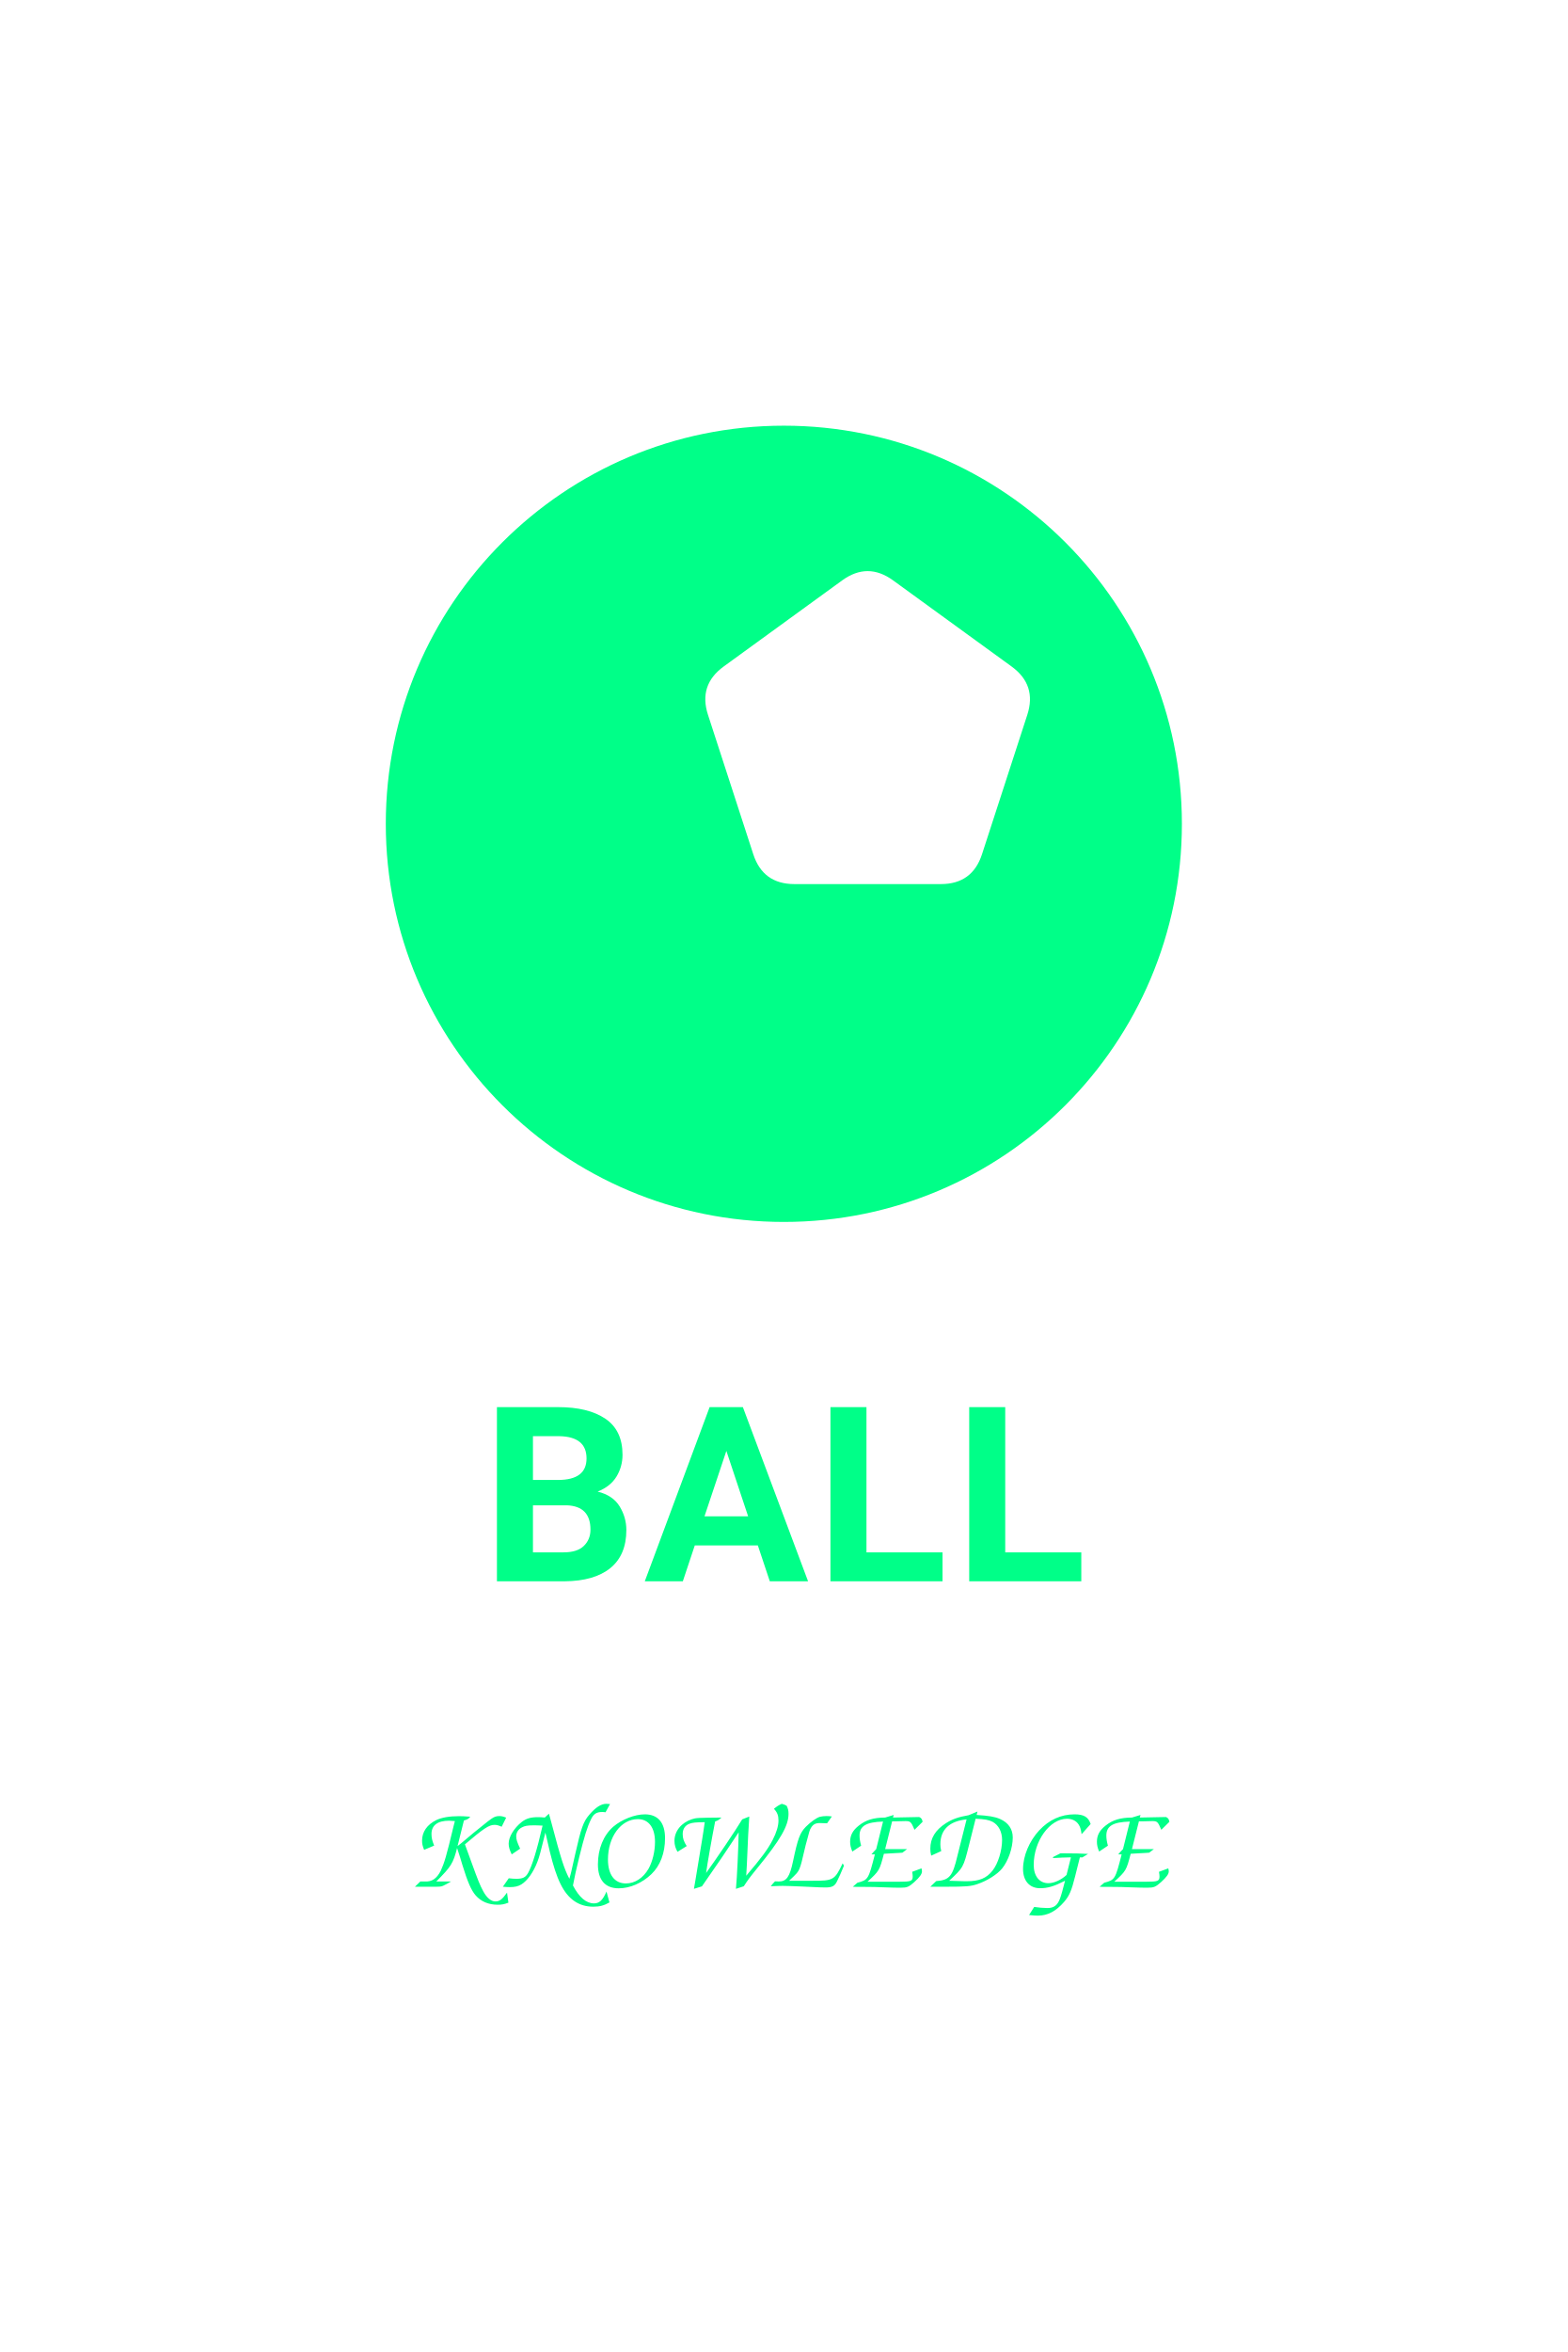
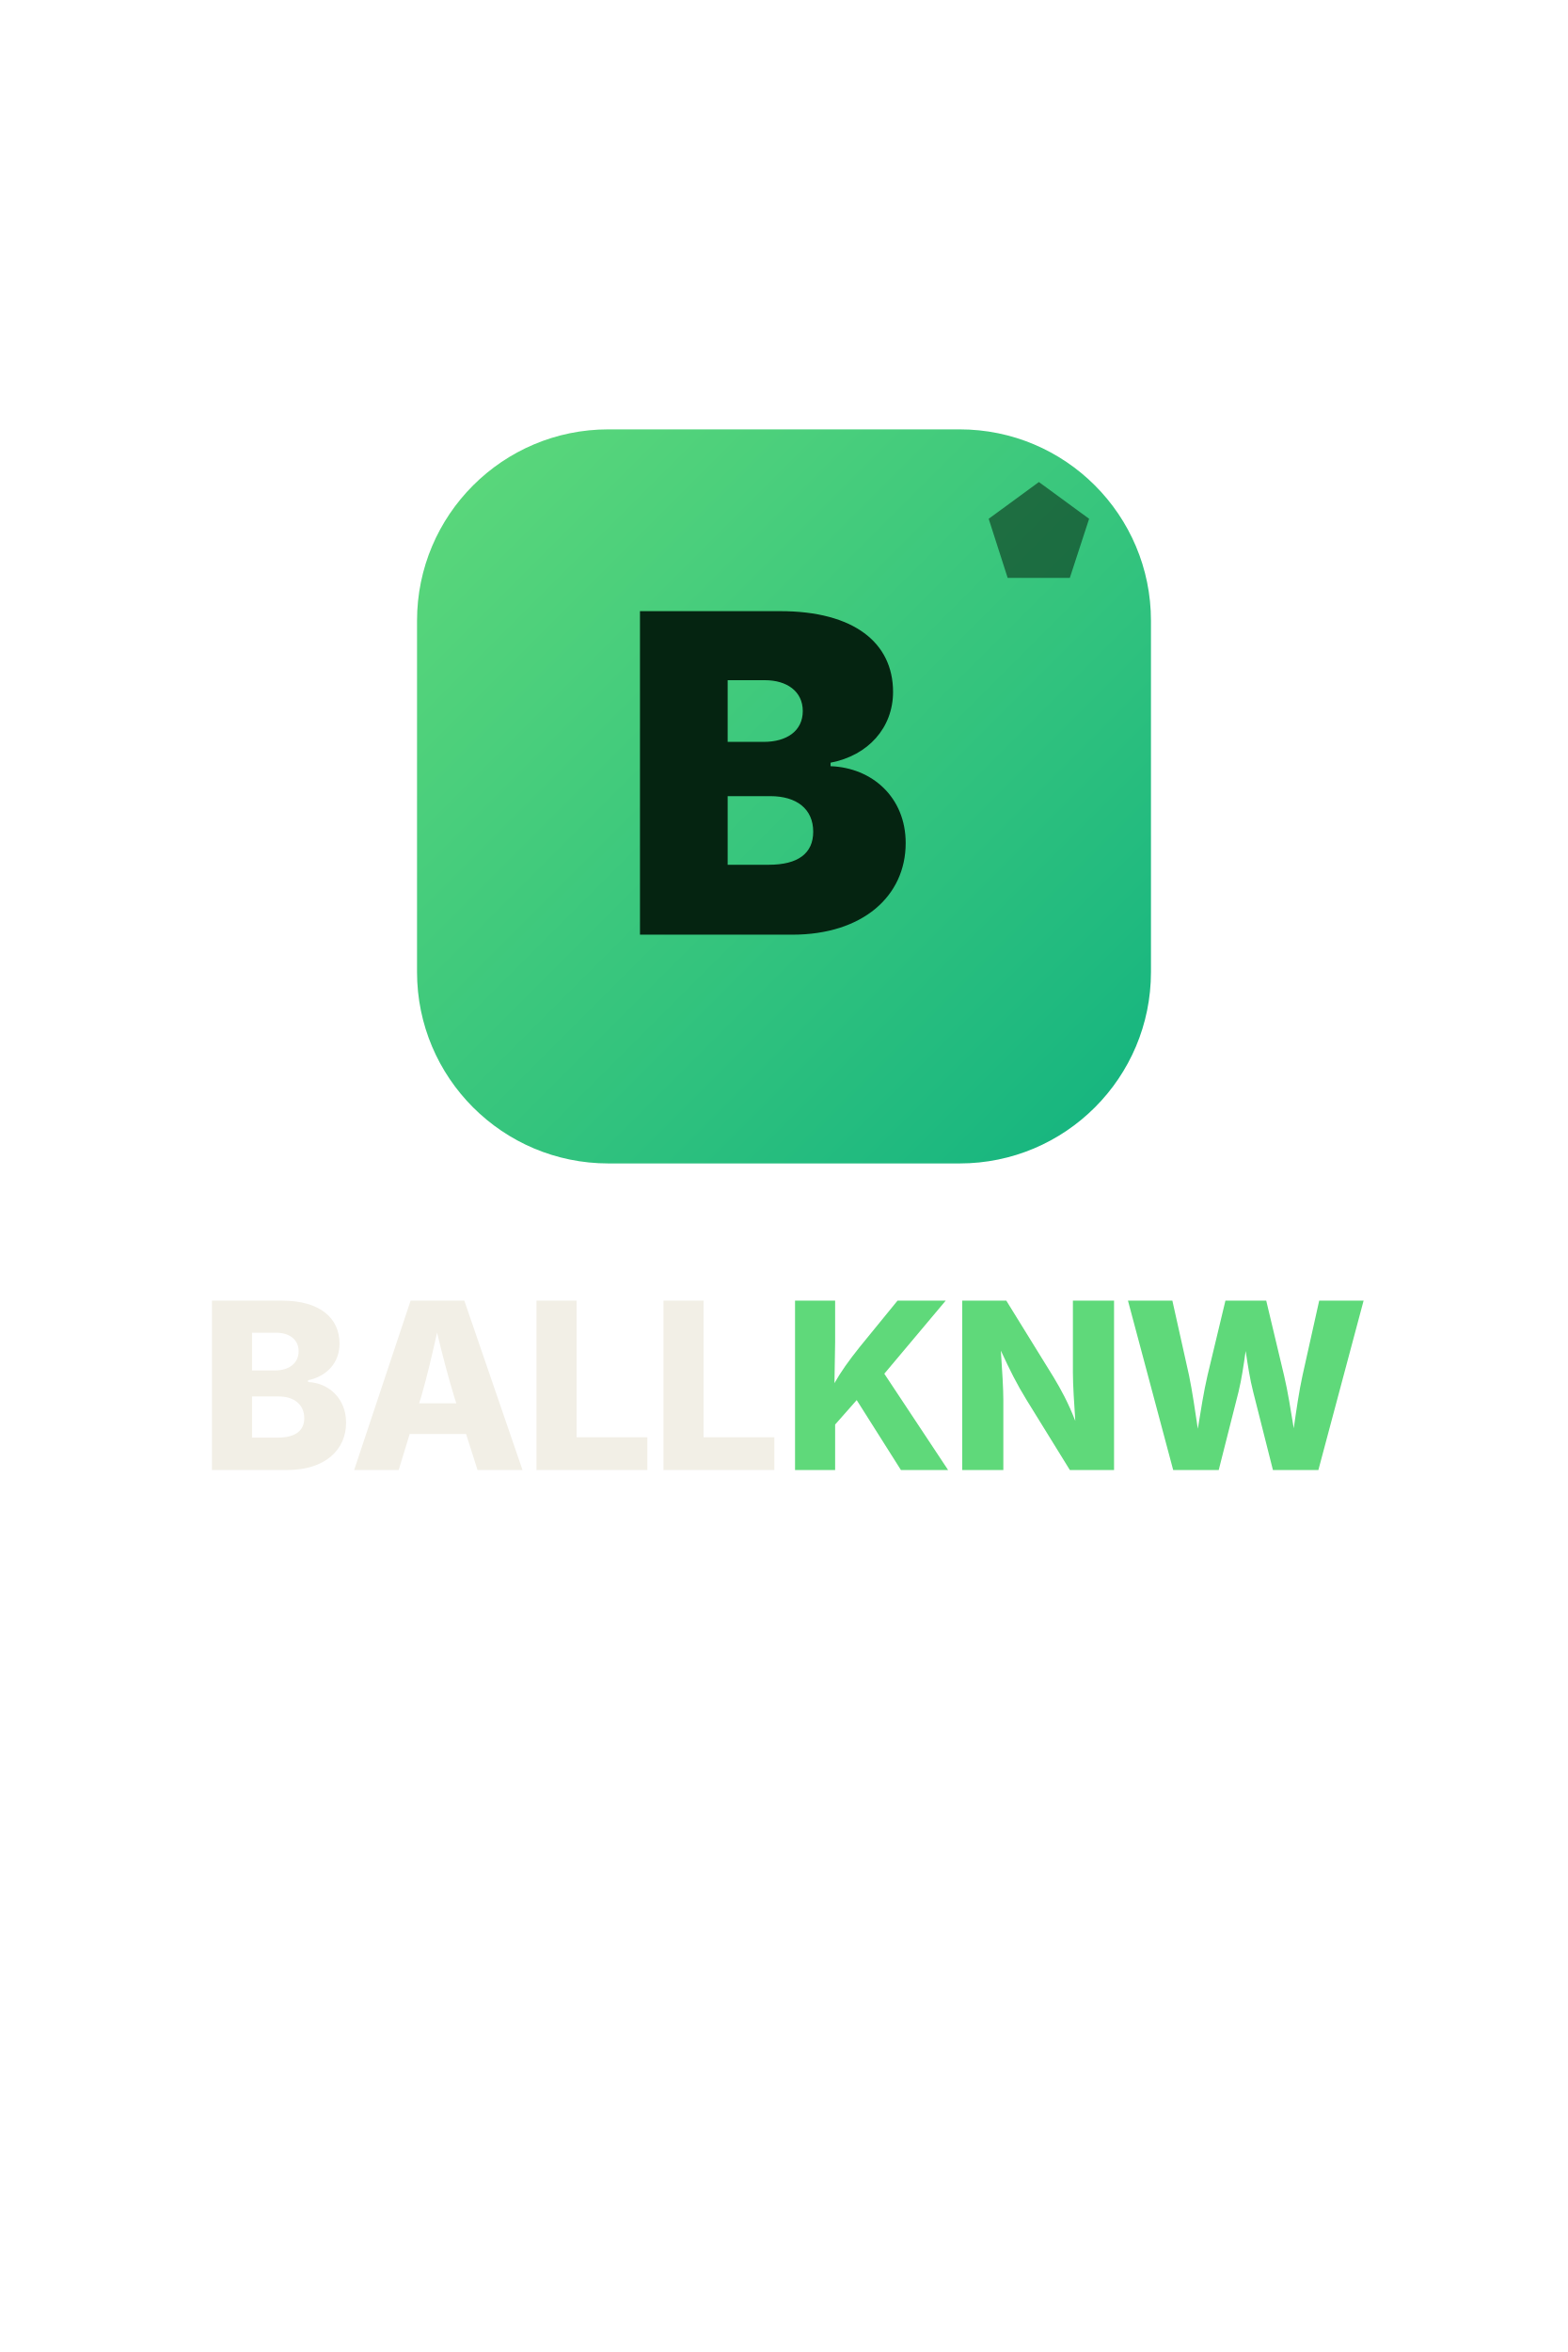
<svg xmlns="http://www.w3.org/2000/svg" viewBox="0 0 512 768">
-   <path fill-rule="evenodd" fill="#00ff88" d="     M 126.000 269.000 A 130.000 130.000 0 1 0 386.000 269.000 A 130.000 130.000 0 1 0 126.000 269.000 Z     M 275.065 189.506 Q 283.368 183.474 291.671 189.506 L 330.377 217.627 Q 338.680 223.660 335.508 233.421 L 320.724 278.921 Q 317.553 288.682 307.290 288.682 L 259.447 288.682 Q 249.184 288.682 246.013 278.921 L 231.228 233.421 Q 228.057 223.660 236.360 217.627 Z   " />
-   <g transform="translate(256, 549)">
-     <text x="0" y="-60" text-anchor="middle" dominant-baseline="central" font-family="-apple-system, BlinkMacSystemFont, 'Segoe UI', Roboto, sans-serif" font-weight="700" font-size="80" letter-spacing="2" fill="#00ff88">BALL</text>
-     <text x="0" y="60" text-anchor="middle" dominant-baseline="central" font-family="'Press Start 2P', cursive" font-weight="400" font-size="40" letter-spacing="1" fill="#00ff88">KNOWLEDGE</text>
-   </g>
+   <defs>
+     <linearGradient id="g" x1="0%" y1="0%" x2="100%" y2="100%">
+       <stop offset="0%" stop-color="#5fd97a" />
+       <stop offset="100%" stop-color="#12b380" />
+     </linearGradient>
+   </defs>
+   <rect x="136.2" y="140.2" width="239.7" height="239.7" rx="62.5" fill="url(#g)" />
+   <text x="202.2" y="305.2" font-family="Inter, system-ui, sans-serif" font-weight="900" font-size="145.2" fill="#052411">B</text>
+   <path d="M 339.3 157.4 L 355.7 169.4 L 349.4 188.7 L 329.1 188.7 L 322.9 169.4 Z" fill="#052411" opacity="0.55" />
+   <text x="256" y="480" text-anchor="middle" font-family="Inter, system-ui, sans-serif" font-weight="800" font-size="76" letter-spacing="-1.5" fill="#f2efe6">BALL<tspan fill="#5fd97a">KNW</tspan>
+   </text>
</svg>
